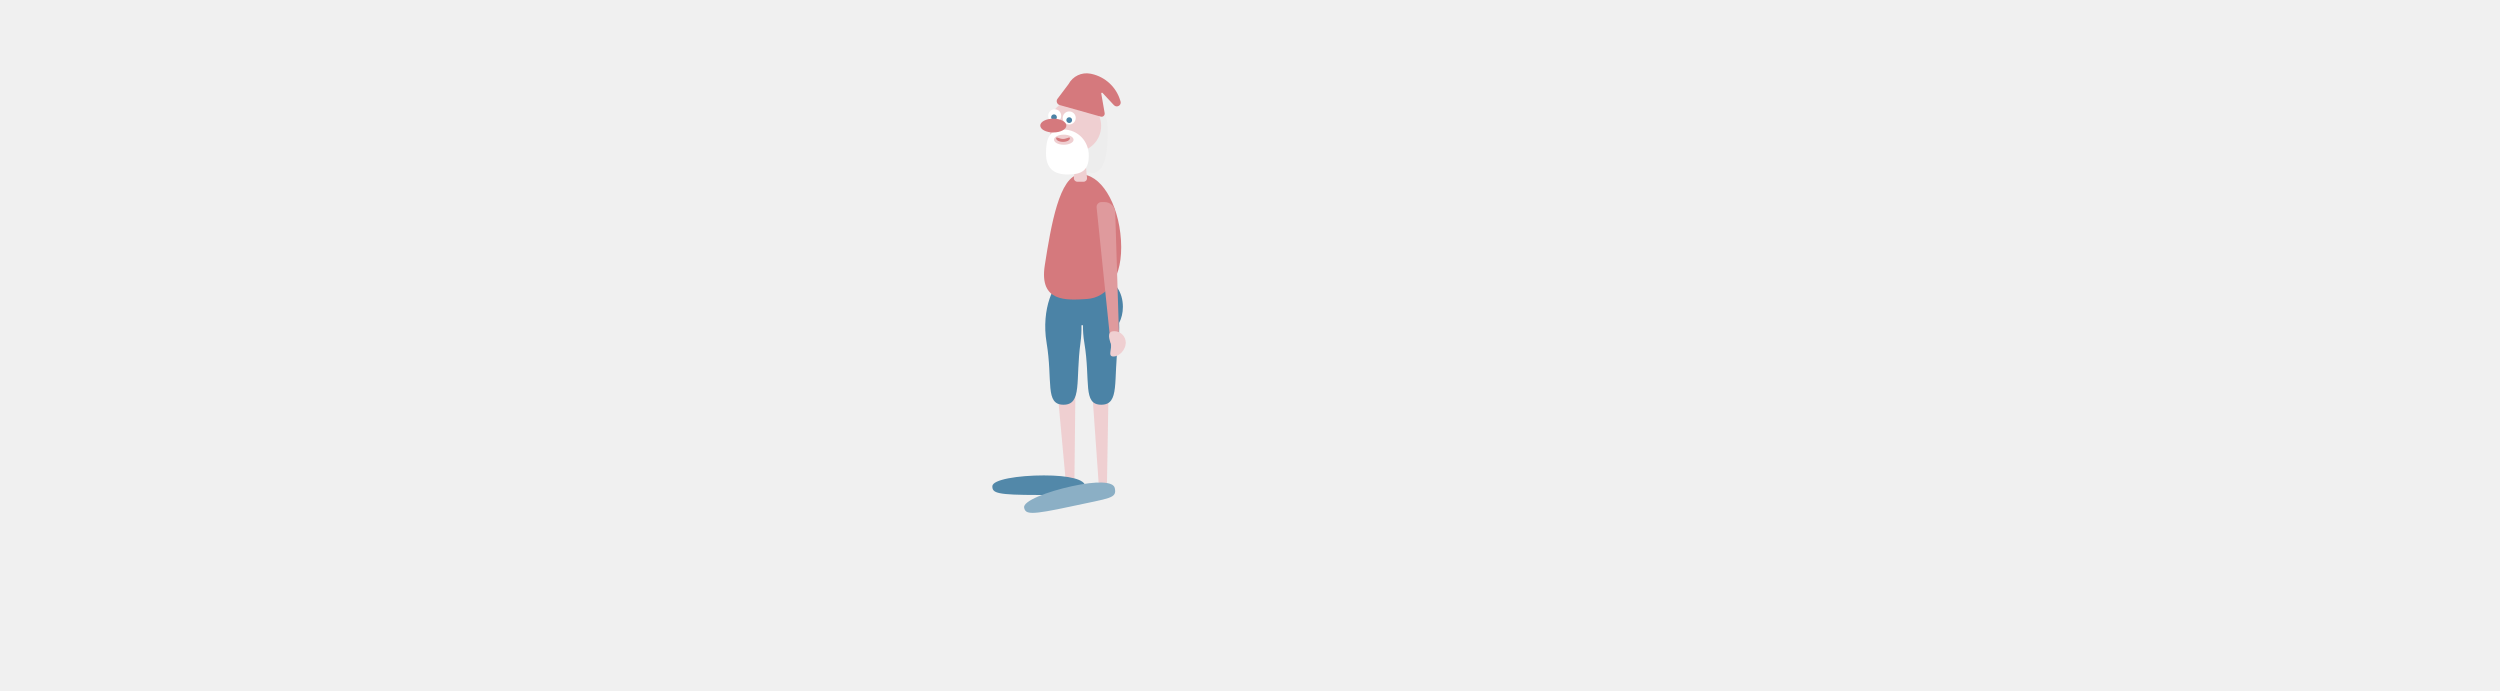
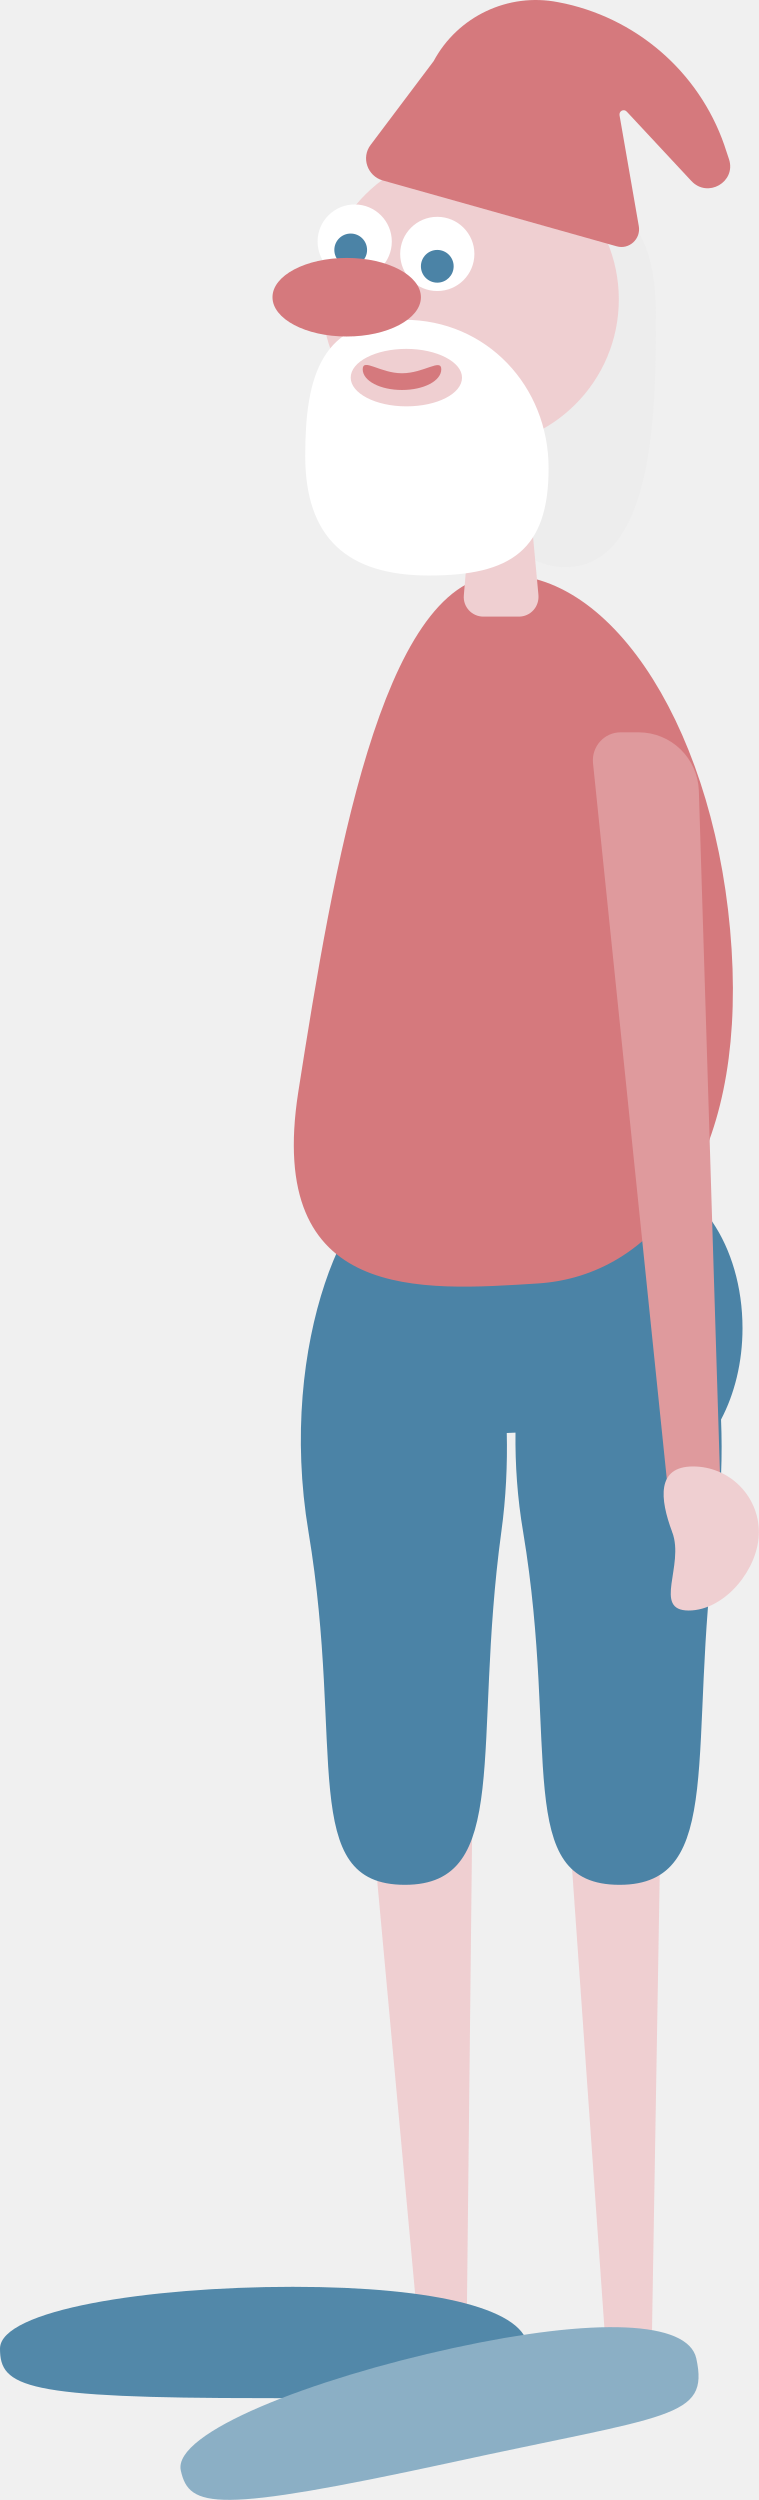
- <svg xmlns="http://www.w3.org/2000/svg" version="1.1" id="Hlutir_x5F_uti" x="0px" y="0px" viewBox="0 0 3908.2 1080" style="enable-background:new 0 0 3908.2 1080;" xml:space="preserve">
+ <svg xmlns="http://www.w3.org/2000/svg" version="1.1" id="jolasveinn" x="0px" y="0px" viewBox="0 0 208.6 687.2" style="enable-background:new 0 0 208.6 687.2;" xml:space="preserve">
  <style type="text/css">
	.stekkjastaur0{fill:#EFCFD1;}
	.stekkjastaur1{fill:#4B83A6;}
	.stekkjastaur2{fill:#D5797D;}
	.stekkjastaur3{fill:#5288A9;}
	.stekkjastaur4{fill:#8BAFC5;}
	.stekkjastaur5{fill:#EDEDED;}
	.stekkjastaur6{fill:#FFFFFF;}
	.stekkjastaur7{fill:#DF9A9D;}
</style>
  <g>
-     <path class="stekkjastaur0" d="M1641.1,480.3l25.9,282.2h12.5l3.4-310.6l-19.7,1.8C1649.7,454.8,1639.7,466.8,1641.1,480.3z" />
-     <polygon class="stekkjastaur0" points="1696.4,455.8 1718,762.5 1730.4,762.5 1736.1,425.8  " />
-     <path class="stekkjastaur1" d="M1755.4,479.7c0-22.8-12.7-41.4-28.3-41.4c-1.5,0-3,0.2-4.4,0.5c-0.3,0-0.7-0.1-1-0.1c-2.6,0-5.3,1.4-8.1,3.9   c-5.2-10.2-13.4-16.8-22.8-16.8c-8.9,0-16.8,6-22,15.3c-2.1-1.6-4.2-2.4-6.2-2.4c-14.6,0-35.3,44.4-26.5,97c10,60-3,97,26.5,97   c29.5,0,18.5-38.1,26.5-97c1.3-9.4,1.7-18.6,1.5-27.2c0,0,0.1,0,0.1,0c0.8,0,1.5-0.1,2.3-0.1c-0.1,8.7,0.5,17.9,2.1,27.3   c10,60-3,97,26.5,97c29.5,0,18.5-38.1,26.5-97c1.5-10.8,1.8-21.2,1.4-30.9C1753.2,497.8,1755.4,489.1,1755.4,479.7z" />
-     <path class="stekkjastaur2" d="M1752.4,375.5c3.7,58.7-21.4,89.9-53.3,91.9s-74.9,5.5-65.8-52.7c9.7-61.9,22.8-140,54.7-142   S1748.7,316.7,1752.4,375.5z" />
-     <path class="stekkjastaur3" d="M1696.4,760.2c0-10.6-24.5-17-64.6-17s-80.5,6.4-80.5,17c0,10.6,6.8,13.6,72.5,13.6   C1686.2,773.8,1696.4,777.2,1696.4,760.2z" />
-     <path class="stekkjastaur4" d="M1742.7,762.9c-2.3-10.4-27.6-11.4-66.7-2.9s-77.3,23.3-75,33.7s9.5,11.8,73.8-2.1   C1735.6,778.3,1746.3,779.5,1742.7,762.9z" />
-     <path class="stekkjastaur5" d="M1731.6,201.4c0,23.8,0,69.1-24.9,69.1c-20.7,0-41.9-36.3-41.9-60.1s16.7-43.1,37.4-43.1   S1731.6,177.6,1731.6,201.4z" />
-     <circle class="stekkjastaur0" cx="1680.6" cy="196.9" r="40.8" />
-     <path class="stekkjastaur2" d="M1751.7,158.4l-0.7-2.1c-6.4-20.5-23.3-36-44.3-40.7l-2-0.4c-13.7-2.7-27.6,3.9-34.2,16.2l-17.3,23   c-2.7,3.5-0.9,8.6,3.3,9.8l64.3,18.1c3.4,1,6.7-2,6.1-5.5l-5.3-30.5c-0.2-1.2,1.2-1.9,2-1l17.7,19   C1745.8,169.2,1753.7,164.6,1751.7,158.4z" />
-     <circle class="stekkjastaur6" cx="1671.5" cy="184.4" r="10.2" />
-     <circle class="stekkjastaur6" cx="1648.8" cy="181" r="10.2" />
-     <circle class="stekkjastaur1" cx="1647.7" cy="183.3" r="4.5" />
-     <circle class="stekkjastaur1" cx="1671.5" cy="187.8" r="4.5" />
-     <path class="stekkjastaur0" d="M1693.9,284.1h-9.7c-3.2,0-5.7-2.7-5.4-5.9l2.1-24.7l-2.6-29.5h21.5l-2.6,31.5l2.1,22.6   C1699.6,281.4,1697.1,284.1,1693.9,284.1z" />
-     <path class="stekkjastaur6" d="M1662.4,202.5c-22.5,0-27.2,14.9-27.2,37.4s11.5,32.9,34,32.9c22.5,0,32.9-6.9,32.9-29.5   S1685,202.5,1662.4,202.5z M1663,226.3c-8.5,0-15.3-3.6-15.3-7.9c0-4.4,6.9-7.9,15.3-7.9s15.3,3.6,15.3,7.9   C1678.3,222.8,1671.5,226.3,1663,226.3z" />
-     <ellipse class="stekkjastaur2" cx="1646.6" cy="196.3" rx="20.4" ry="10.8" />
-     <path class="stekkjastaur2" d="M1672.6,216.1c0-3.1-4.8,1.1-10.8,1.1s-10.8-4.3-10.8-1.1s4.8,5.7,10.8,5.7S1672.6,219.3,1672.6,216.1z" />
-     <path class="stekkjastaur7" d="M1714.3,324.3l21.8,211.5h13.6l-6.3-203.8c-0.3-9-7.6-16.1-16.6-16.1h-4.9   C1717.4,315.9,1713.9,319.8,1714.3,324.3z" />
-     <path class="stekkjastaur0" d="M1759.9,535.8c0-10-8.1-18.1-18.1-18.1s-9.2,8.8-5.7,18.1c3.4,9.1-5.5,21.5,4.5,21.5   S1759.9,545.8,1759.9,535.8z" />
+     <path class="stekkjastaur0" d="M89.8,365.7l25.9,282.2h12.5l3.4-310.6l-19.7,1.8C98.4,340.2,88.4,352.2,89.8,365.7z" />
+     <polygon class="stekkjastaur0" points="145.1,341.2 166.7,647.9 179.1,647.9 184.8,311.2  " />
+     <path class="stekkjastaur1" d="M204.1,365.1c0-22.8-12.7-41.4-28.3-41.4c-1.5,0-3,0.2-4.4,0.5c-0.3,0-0.7-0.1-1-0.1c-2.6,0-5.3,1.4-8.1,3.9   c-5.2-10.2-13.4-16.8-22.8-16.8c-8.9,0-16.8,6-22,15.3c-2.1-1.6-4.2-2.4-6.2-2.4c-14.6,0-35.3,44.4-26.5,97c10,60-3,97,26.5,97   s18.5-38.1,26.5-97c1.3-9.4,1.7-18.6,1.5-27.2h0.1c0.8,0,1.5-0.1,2.3-0.1c-0.1,8.7,0.5,17.9,2.1,27.3c10,60-3,97,26.5,97   s18.5-38.1,26.5-97c1.5-10.8,1.8-21.2,1.4-30.9C201.9,383.2,204.1,374.5,204.1,365.1z" />
+     <path class="stekkjastaur2" d="M201.1,260.9c3.7,58.7-21.4,89.9-53.3,91.9s-74.9,5.5-65.8-52.7c9.7-61.9,22.8-140,54.7-142   S197.4,202.1,201.1,260.9z" />
+     <path class="stekkjastaur3" d="M145.1,645.6c0-10.6-24.5-17-64.6-17S0,635,0,645.6s6.8,13.6,72.5,13.6C134.9,659.2,145.1,662.6,145.1,645.6z" />
+     <path class="stekkjastaur4" d="M191.4,648.3c-2.3-10.4-27.6-11.4-66.7-2.9s-77.3,23.3-75,33.7s9.5,11.8,73.8-2.1   C184.3,663.7,195,664.9,191.4,648.3z" />
+     <path class="stekkjastaur5" d="M180.3,86.8c0,23.8,0,69.1-24.9,69.1c-20.7,0-41.9-36.3-41.9-60.1s16.7-43.1,37.4-43.1S180.3,63,180.3,86.8z" />
+     <circle class="stekkjastaur0" cx="129.3" cy="82.3" r="40.8" />
+     <path class="stekkjastaur2" d="M200.4,43.8l-0.7-2.1c-6.4-20.5-23.3-36-44.3-40.7l-2-0.4c-13.7-2.7-27.6,3.9-34.2,16.2l-17.3,23   c-2.7,3.5-0.9,8.6,3.3,9.8l64.3,18.1c3.4,1,6.7-2,6.1-5.5l-5.3-30.5c-0.2-1.2,1.2-1.9,2-1l17.7,19C194.5,54.6,202.4,50,200.4,43.8z   " />
+     <circle class="stekkjastaur6" cx="120.2" cy="69.8" r="10.2" />
+     <circle class="stekkjastaur6" cx="97.5" cy="66.4" r="10.2" />
+     <circle id="vinstri-auga" class="stekkjastaur1 auga" cx="96.4" cy="68.7" r="4.5" />
+     <circle id="haegri-auga" class="stekkjastaur1 auga" cx="120.2" cy="73.2" r="4.5" />
+     <path class="stekkjastaur0" d="M142.6,169.5h-9.7c-3.2,0-5.7-2.7-5.4-5.9l2.1-24.7l-2.6-29.5h21.5l-2.6,31.5l2.1,22.6   C148.3,166.8,145.8,169.5,142.6,169.5z" />
+     <path class="stekkjastaur6" d="M111.1,87.9c-22.5,0-27.2,14.9-27.2,37.4s11.5,32.9,34,32.9s32.9-6.9,32.9-29.5S133.7,87.9,111.1,87.9z    M111.7,111.7c-8.5,0-15.3-3.6-15.3-7.9c0-4.4,6.9-7.9,15.3-7.9s15.3,3.6,15.3,7.9C127,108.2,120.2,111.7,111.7,111.7z" />
+     <ellipse class="stekkjastaur2" cx="95.3" cy="81.7" rx="20.4" ry="10.8" />
+     <path class="stekkjastaur2" d="M121.3,101.5c0-3.1-4.8,1.1-10.8,1.1s-10.8-4.3-10.8-1.1s4.8,5.7,10.8,5.7S121.3,104.7,121.3,101.5z" />
+     <path class="stekkjastaur7" d="M163,209.7l21.8,211.5h13.6l-6.3-203.8c-0.3-9-7.6-16.1-16.6-16.1h-4.9C166.1,201.3,162.6,205.2,163,209.7z" />
+     <path class="stekkjastaur0" d="M208.6,421.2c0-10-8.1-18.1-18.1-18.1s-9.2,8.8-5.7,18.1c3.4,9.1-5.5,21.5,4.5,21.5S208.6,431.2,208.6,421.2z" />
  </g>
</svg>
